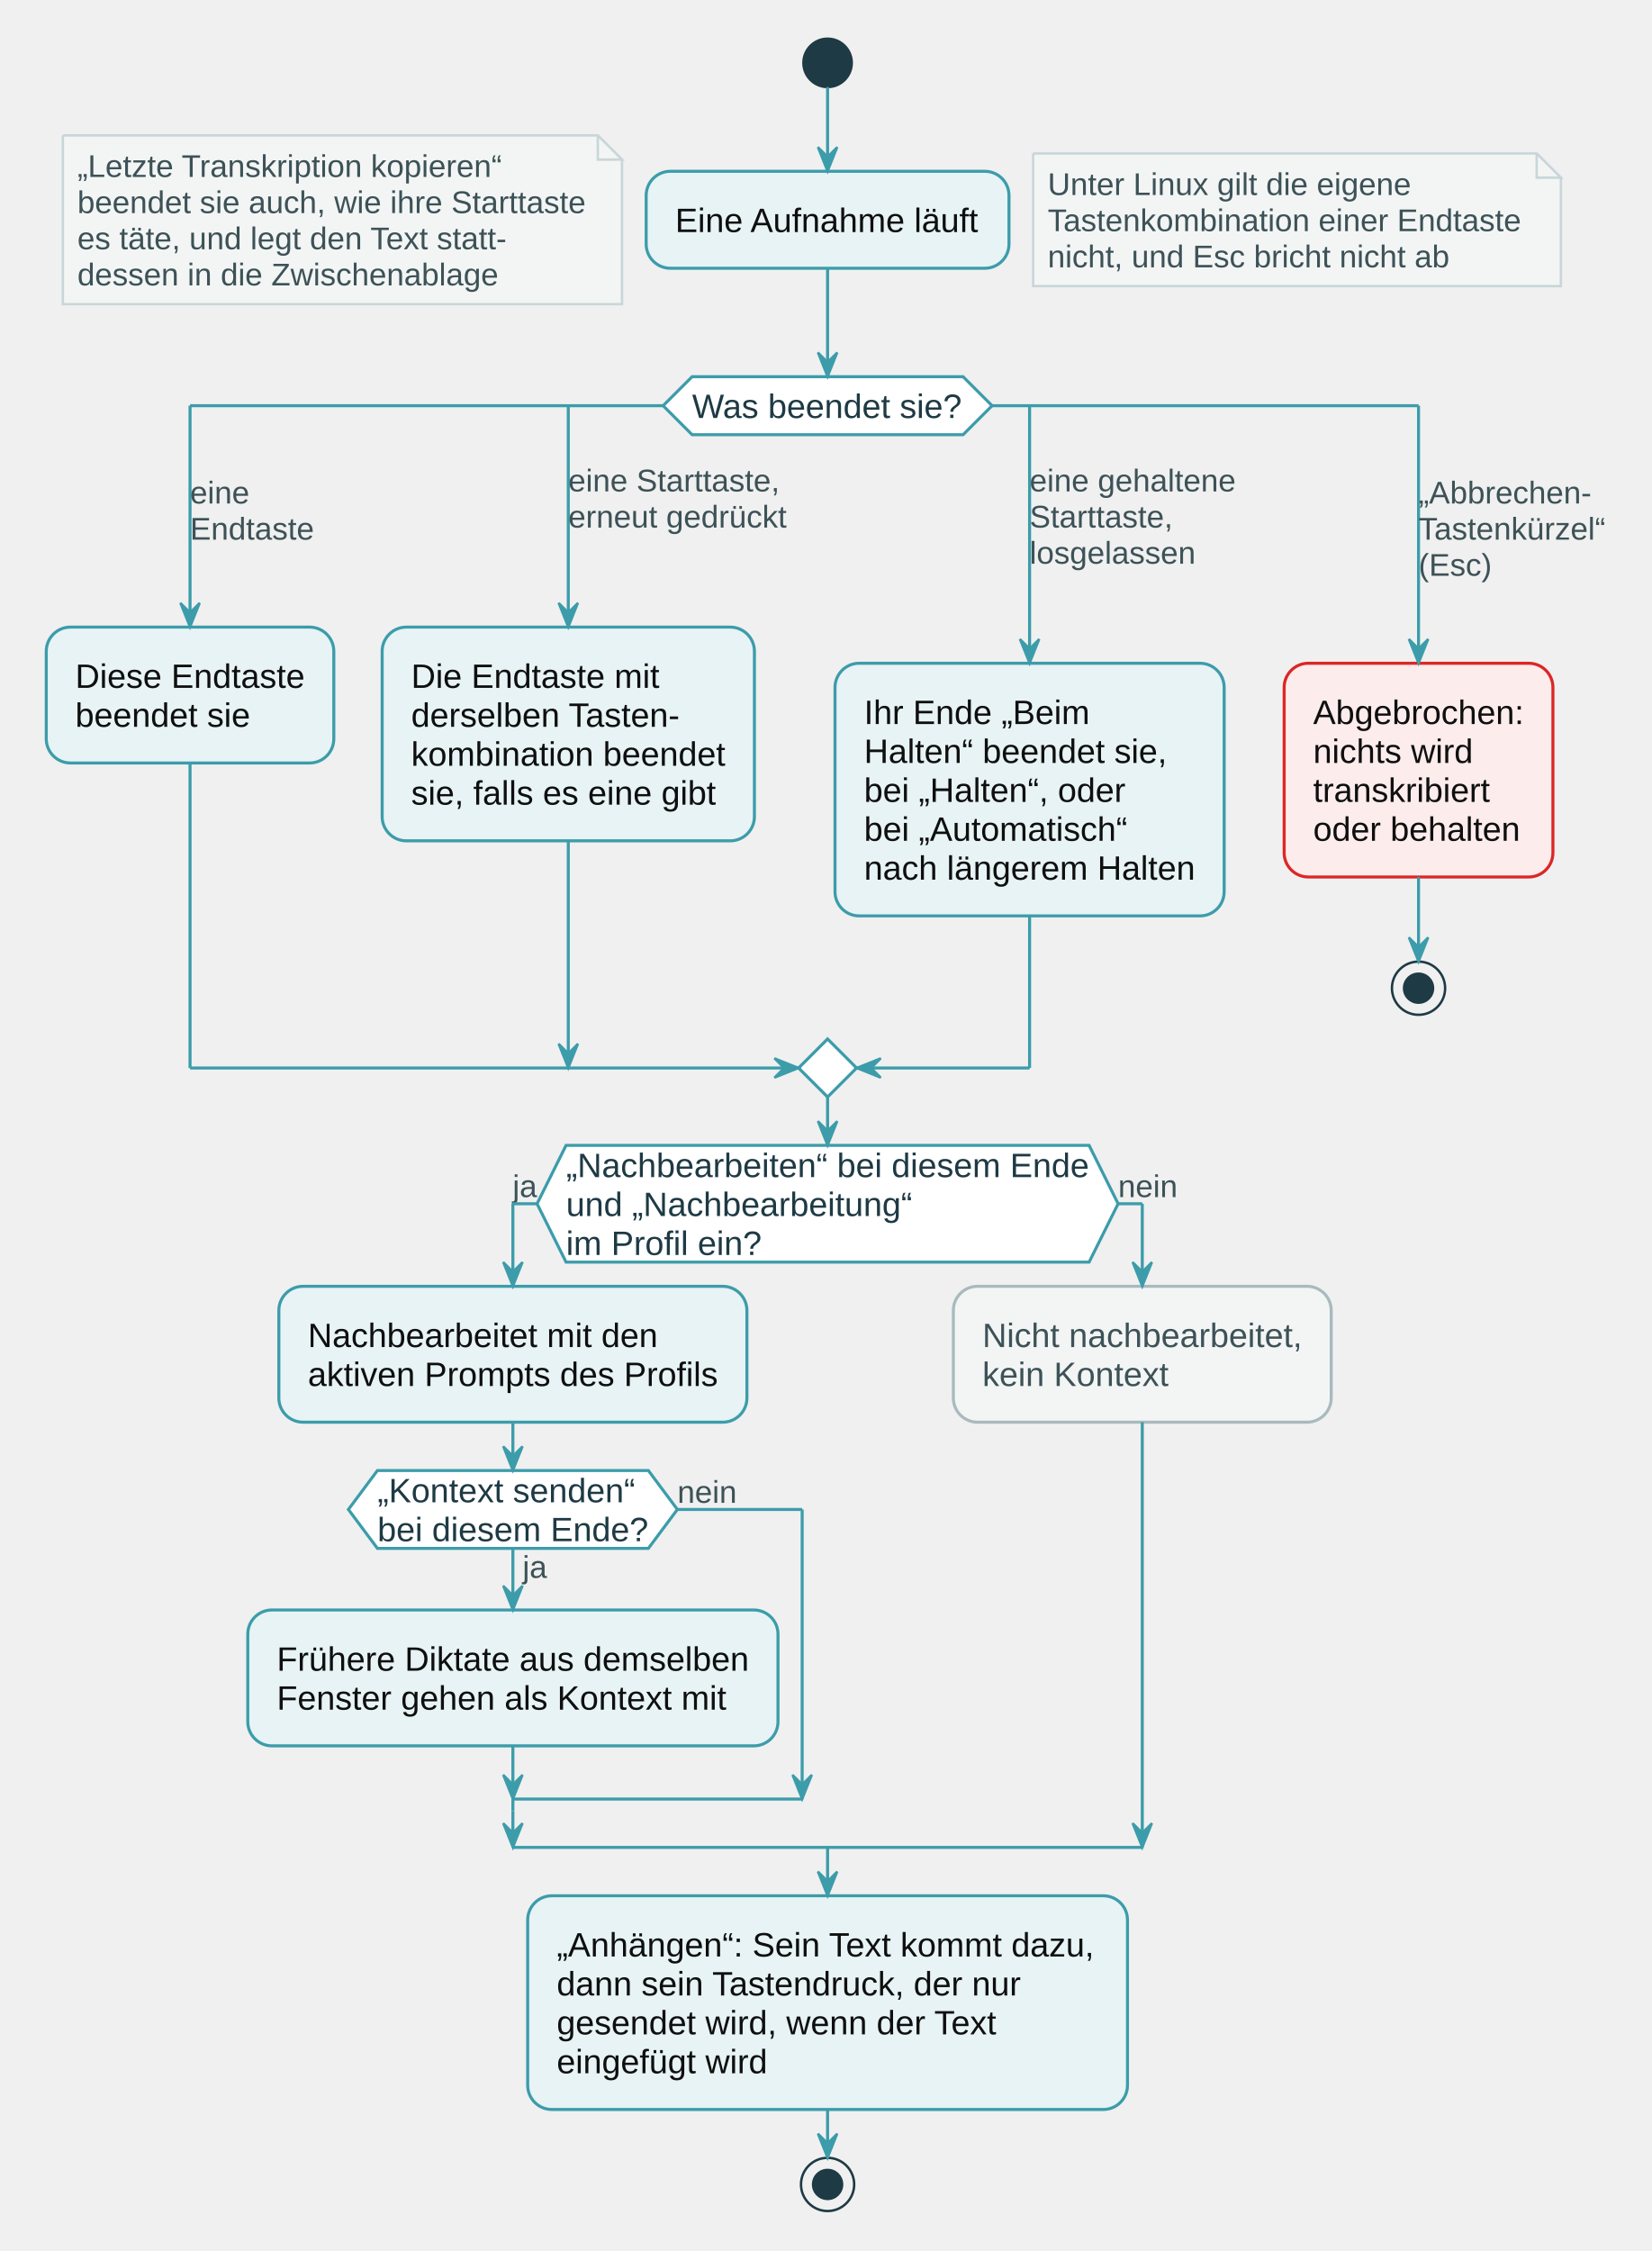
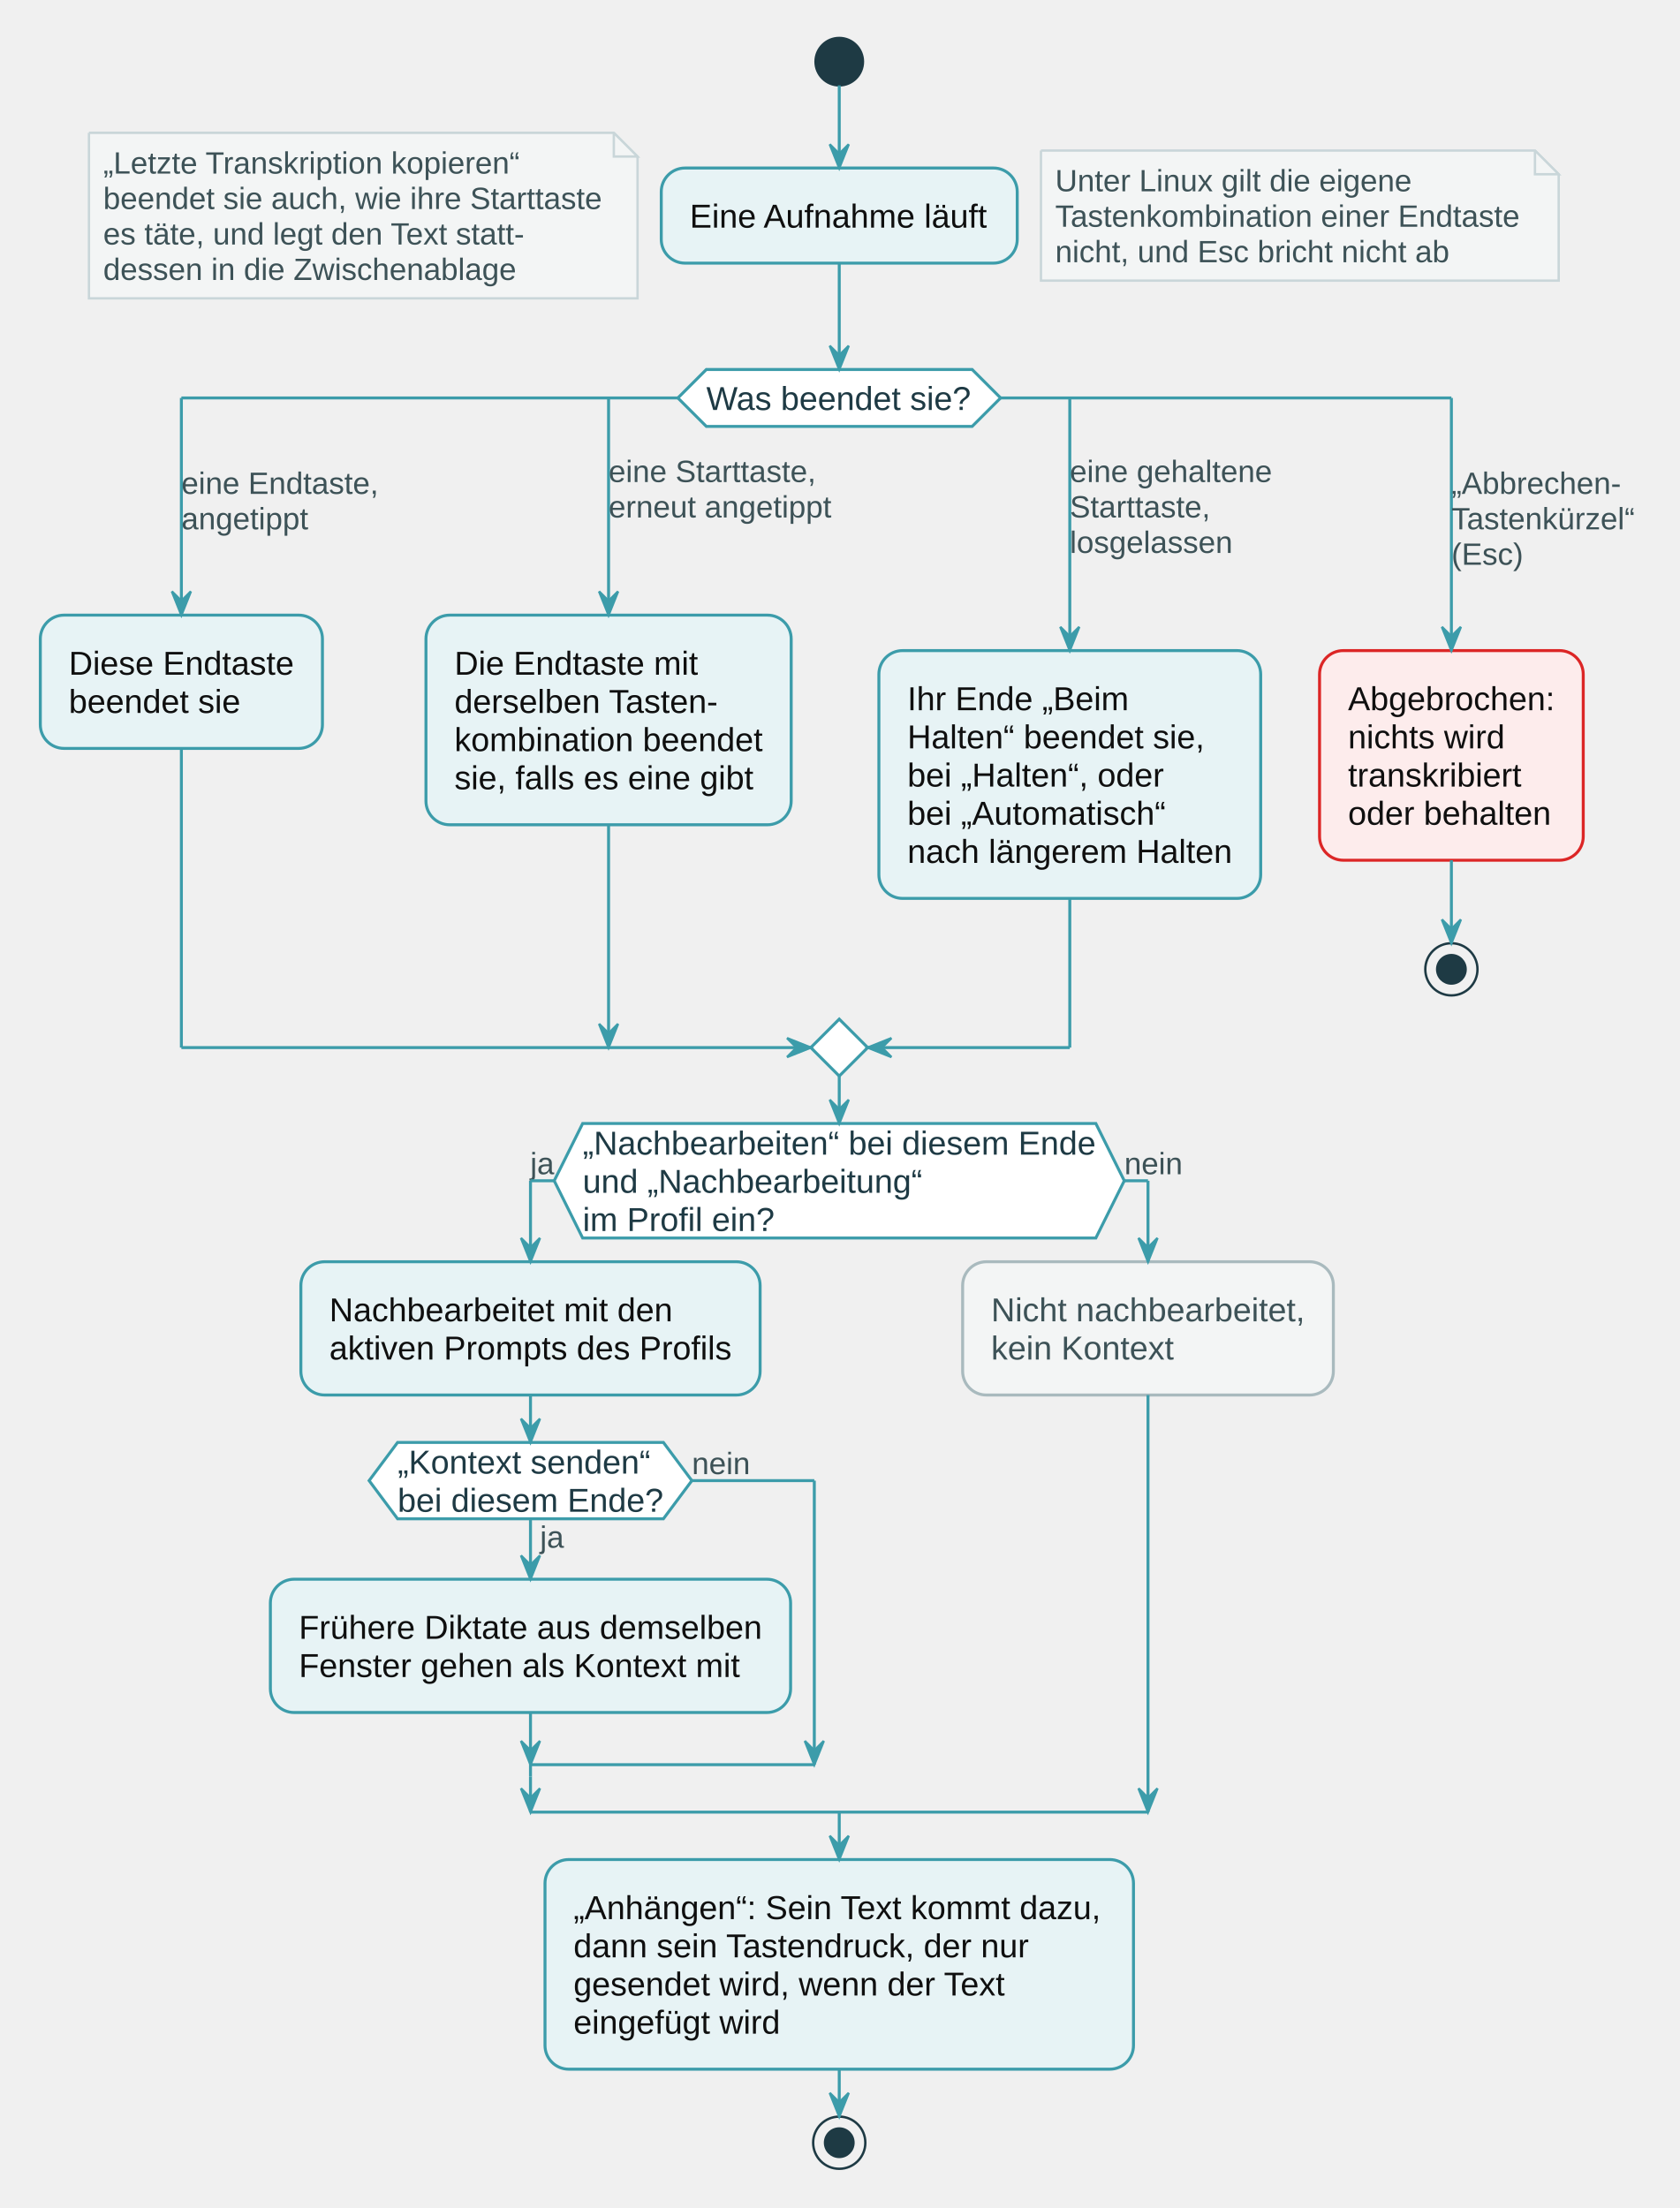
- <svg xmlns="http://www.w3.org/2000/svg" contentStyleType="text/css" data-diagram-type="ACTIVITY" height="931px" preserveAspectRatio="none" style="width:683px;height:931px;" version="1.1" viewBox="0 0 683 931" width="683px" zoomAndPan="magnify">
+ <svg xmlns="http://www.w3.org/2000/svg" contentStyleType="text/css" data-diagram-type="ACTIVITY" height="931px" preserveAspectRatio="none" style="width:708px;height:931px;" version="1.1" viewBox="0 0 708 931" width="708px" zoomAndPan="magnify">
  <defs />
  <g>
-     <ellipse cx="342.332" cy="26" fill="#1E3A44" rx="10" ry="10" style="stroke:#1E3A44;stroke-width:1;" />
-     <path d="M26,56 L26,125.795 L257.291,125.795 L257.291,66 L247.292,56 L26,56" fill="#F3F5F5" style="stroke:#C9D6D9;stroke-width:1;" />
-     <path d="M247.292,56 L247.292,66 L257.291,66 L247.292,56" fill="#F3F5F5" style="stroke:#C9D6D9;stroke-width:1;" />
-     <text fill="#3D5257" font-family="Arial, Helvetica, 'Liberation Sans', 'Arimo', sans-serif" font-size="13" lengthAdjust="spacing" textLength="176.3" x="32" y="73.194">„Letzte Transkription kopieren“</text>
-     <text fill="#3D5257" font-family="Arial, Helvetica, 'Liberation Sans', 'Arimo', sans-serif" font-size="13" lengthAdjust="spacing" textLength="210.292" x="32" y="88.143">beendet sie auch, wie ihre Starttaste</text>
-     <text fill="#3D5257" font-family="Arial, Helvetica, 'Liberation Sans', 'Arimo', sans-serif" font-size="13" lengthAdjust="spacing" textLength="179.213" x="32" y="103.091">es täte, und legt den Text statt-</text>
-     <text fill="#3D5257" font-family="Arial, Helvetica, 'Liberation Sans', 'Arimo', sans-serif" font-size="13" lengthAdjust="spacing" textLength="174.167" x="32" y="118.04">dessen in die Zwischenablage</text>
-     <path d="M427.373,63.474 L427.373,118.321 L645.659,118.321 L645.659,73.474 L635.659,63.474 L427.373,63.474" fill="#F3F5F5" style="stroke:#C9D6D9;stroke-width:1;" />
-     <path d="M635.659,63.474 L635.659,73.474 L645.659,73.474 L635.659,63.474" fill="#F3F5F5" style="stroke:#C9D6D9;stroke-width:1;" />
-     <text fill="#3D5257" font-family="Arial, Helvetica, 'Liberation Sans', 'Arimo', sans-serif" font-size="13" lengthAdjust="spacing" textLength="150.319" x="433.373" y="80.668">Unter Linux gilt die eigene</text>
-     <text fill="#3D5257" font-family="Arial, Helvetica, 'Liberation Sans', 'Arimo', sans-serif" font-size="13" lengthAdjust="spacing" textLength="197.285" x="433.373" y="95.617">Tastenkombination einer Endtaste</text>
-     <text fill="#3D5257" font-family="Arial, Helvetica, 'Liberation Sans', 'Arimo', sans-serif" font-size="13" lengthAdjust="spacing" textLength="166.201" x="433.373" y="110.566">nicht, und Esc bricht nicht ab</text>
-     <rect fill="#E7F3F5" height="40.099" rx="10" ry="10" style="stroke:#3C9CAA;stroke-width:1.25;" width="150.082" x="267.291" y="70.848" />
-     <text fill="#0F0F0F" font-family="Arial, Helvetica, 'Liberation Sans', 'Arimo', sans-serif" font-size="14" lengthAdjust="spacing" textLength="126.082" x="279.291" y="95.98">Eine Aufnahme läuft</text>
-     <polygon fill="#FFFFFF" points="286.298,155.795,398.367,155.795,410.367,167.795,398.367,179.795,286.298,179.795,274.298,167.795,286.298,155.795" style="stroke:#3C9CAA;stroke-width:1.25;" />
-     <text fill="#1E3A44" font-family="Arial, Helvetica, 'Liberation Sans', 'Arimo', sans-serif" font-size="14" lengthAdjust="spacing" textLength="112.068" x="286.298" y="172.877">Was beendet sie?</text>
-     <rect fill="#E7F3F5" height="56.197" rx="10" ry="10" style="stroke:#3C9CAA;stroke-width:1.25;" width="118.944" x="19.135" y="259.37" />
-     <text fill="#0F0F0F" font-family="Arial, Helvetica, 'Liberation Sans', 'Arimo', sans-serif" font-size="14" lengthAdjust="spacing" textLength="94.944" x="31.135" y="284.502">Diese Endtaste</text>
-     <text fill="#0F0F0F" font-family="Arial, Helvetica, 'Liberation Sans', 'Arimo', sans-serif" font-size="14" lengthAdjust="spacing" textLength="72.393" x="31.135" y="300.601">beendet sie</text>
-     <rect fill="#E7F3F5" height="88.394" rx="10" ry="10" style="stroke:#3C9CAA;stroke-width:1.25;" width="153.985" x="158.08" y="259.37" />
-     <text fill="#0F0F0F" font-family="Arial, Helvetica, 'Liberation Sans', 'Arimo', sans-serif" font-size="14" lengthAdjust="spacing" textLength="102.71" x="170.08" y="284.502">Die Endtaste mit</text>
-     <text fill="#0F0F0F" font-family="Arial, Helvetica, 'Liberation Sans', 'Arimo', sans-serif" font-size="14" lengthAdjust="spacing" textLength="112.841" x="170.08" y="300.601">derselben Tasten-</text>
-     <text fill="#0F0F0F" font-family="Arial, Helvetica, 'Liberation Sans', 'Arimo', sans-serif" font-size="14" lengthAdjust="spacing" textLength="129.985" x="170.08" y="316.7">kombination beendet</text>
-     <text fill="#0F0F0F" font-family="Arial, Helvetica, 'Liberation Sans', 'Arimo', sans-serif" font-size="14" lengthAdjust="spacing" textLength="126.068" x="170.08" y="332.798">sie, falls es eine gibt</text>
-     <rect fill="#E7F3F5" height="104.493" rx="10" ry="10" style="stroke:#3C9CAA;stroke-width:1.25;" width="160.972" x="345.406" y="274.319" />
-     <text fill="#0F0F0F" font-family="Arial, Helvetica, 'Liberation Sans', 'Arimo', sans-serif" font-size="14" lengthAdjust="spacing" textLength="93.372" x="357.406" y="299.451">Ihr Ende „Beim</text>
-     <text fill="#0F0F0F" font-family="Arial, Helvetica, 'Liberation Sans', 'Arimo', sans-serif" font-size="14" lengthAdjust="spacing" textLength="125.303" x="357.406" y="315.55">Halten“ beendet sie,</text>
-     <text fill="#0F0F0F" font-family="Arial, Helvetica, 'Liberation Sans', 'Arimo', sans-serif" font-size="14" lengthAdjust="spacing" textLength="108.165" x="357.406" y="331.648">bei „Halten“, oder</text>
-     <text fill="#0F0F0F" font-family="Arial, Helvetica, 'Liberation Sans', 'Arimo', sans-serif" font-size="14" lengthAdjust="spacing" textLength="108.931" x="357.406" y="347.747">bei „Automatisch“</text>
-     <text fill="#0F0F0F" font-family="Arial, Helvetica, 'Liberation Sans', 'Arimo', sans-serif" font-size="14" lengthAdjust="spacing" textLength="136.972" x="357.406" y="363.846">nach längerem Halten</text>
-     <rect fill="#FDECEC" height="88.394" rx="10" ry="10" style="stroke:#DC2626;stroke-width:1.25;" width="111.179" x="531.191" y="274.319" />
-     <text fill="#0F0F0F" font-family="Arial, Helvetica, 'Liberation Sans', 'Arimo', sans-serif" font-size="14" lengthAdjust="spacing" textLength="87.179" x="543.191" y="299.451">Abgebrochen:</text>
-     <text fill="#0F0F0F" font-family="Arial, Helvetica, 'Liberation Sans', 'Arimo', sans-serif" font-size="14" lengthAdjust="spacing" textLength="66.131" x="543.191" y="315.55">nichts wird</text>
-     <text fill="#0F0F0F" font-family="Arial, Helvetica, 'Liberation Sans', 'Arimo', sans-serif" font-size="14" lengthAdjust="spacing" textLength="73.131" x="543.191" y="331.648">transkribiert</text>
-     <text fill="#0F0F0F" font-family="Arial, Helvetica, 'Liberation Sans', 'Arimo', sans-serif" font-size="14" lengthAdjust="spacing" textLength="85.627" x="543.191" y="347.747">oder behalten</text>
-     <ellipse cx="586.781" cy="408.714" fill="none" rx="11" ry="11" style="stroke:#1E3A44;stroke-width:1;" />
-     <ellipse cx="586.781" cy="408.714" fill="#1E3A44" rx="6" ry="6" style="stroke:#1E3A44;stroke-width:1;" />
-     <polygon fill="#FFFFFF" points="342.332,429.714,342.332,429.714,354.332,441.714,342.332,453.714,342.332,453.714,330.332,441.714,342.332,429.714" style="stroke:#3C9CAA;stroke-width:1.25;" />
-     <polygon fill="#FFFFFF" points="234.157,473.714,450.508,473.714,462.508,497.862,450.508,522.01,234.157,522.01,222.157,497.862,234.157,473.714" style="stroke:#3C9CAA;stroke-width:1.25;" />
-     <text fill="#1E3A44" font-family="Arial, Helvetica, 'Liberation Sans', 'Arimo', sans-serif" font-size="14" lengthAdjust="spacing" textLength="216.351" x="234.157" y="486.846">„Nachbearbeiten“ bei diesem Ende</text>
-     <text fill="#1E3A44" font-family="Arial, Helvetica, 'Liberation Sans', 'Arimo', sans-serif" font-size="14" lengthAdjust="spacing" textLength="143.206" x="234.157" y="502.944">und „Nachbearbeitung“</text>
-     <text fill="#1E3A44" font-family="Arial, Helvetica, 'Liberation Sans', 'Arimo', sans-serif" font-size="14" lengthAdjust="spacing" textLength="80.917" x="234.157" y="519.043">im Profil ein?</text>
-     <text fill="#3D5257" font-family="Arial, Helvetica, 'Liberation Sans', 'Arimo', sans-serif" font-size="13" lengthAdjust="spacing" textLength="10.118" x="212.039" y="495.107">ja</text>
-     <text fill="#3D5257" font-family="Arial, Helvetica, 'Liberation Sans', 'Arimo', sans-serif" font-size="13" lengthAdjust="spacing" textLength="24.578" x="462.508" y="495.107">nein</text>
-     <rect fill="#E7F3F5" height="56.197" rx="10" ry="10" style="stroke:#3C9CAA;stroke-width:1.25;" width="193.62" x="115.347" y="532.01" />
-     <text fill="#0F0F0F" font-family="Arial, Helvetica, 'Liberation Sans', 'Arimo', sans-serif" font-size="14" lengthAdjust="spacing" textLength="144.751" x="127.347" y="557.141">Nachbearbeitet mit den</text>
-     <text fill="#0F0F0F" font-family="Arial, Helvetica, 'Liberation Sans', 'Arimo', sans-serif" font-size="14" lengthAdjust="spacing" textLength="169.62" x="127.347" y="573.24">aktiven Prompts des Profils</text>
-     <rect fill="#E7F3F5" height="56.197" rx="10" ry="10" style="stroke:#3C9CAA;stroke-width:1.25;" width="219.323" x="102.496" y="665.878" />
-     <text fill="#0F0F0F" font-family="Arial, Helvetica, 'Liberation Sans', 'Arimo', sans-serif" font-size="14" lengthAdjust="spacing" textLength="195.323" x="114.496" y="691.01">Frühere Diktate aus demselben</text>
-     <text fill="#0F0F0F" font-family="Arial, Helvetica, 'Liberation Sans', 'Arimo', sans-serif" font-size="14" lengthAdjust="spacing" textLength="185.985" x="114.496" y="707.109">Fenster gehen als Kontext mit</text>
-     <polygon fill="#FFFFFF" points="156.12,608.207,268.195,608.207,280.195,624.305,268.195,640.404,156.12,640.404,144.12,624.305,156.12,608.207" style="stroke:#3C9CAA;stroke-width:1.25;" />
-     <text fill="#3D5257" font-family="Arial, Helvetica, 'Liberation Sans', 'Arimo', sans-serif" font-size="13" lengthAdjust="spacing" textLength="10.118" x="216.157" y="652.598">ja</text>
-     <text fill="#1E3A44" font-family="Arial, Helvetica, 'Liberation Sans', 'Arimo', sans-serif" font-size="14" lengthAdjust="spacing" textLength="106.62" x="156.12" y="621.339">„Kontext senden“</text>
-     <text fill="#1E3A44" font-family="Arial, Helvetica, 'Liberation Sans', 'Arimo', sans-serif" font-size="14" lengthAdjust="spacing" textLength="112.075" x="156.12" y="637.437">bei diesem Ende?</text>
-     <text fill="#3D5257" font-family="Arial, Helvetica, 'Liberation Sans', 'Arimo', sans-serif" font-size="13" lengthAdjust="spacing" textLength="24.578" x="280.195" y="621.551">nein</text>
-     <rect fill="#F3F5F5" height="56.197" rx="10" ry="10" style="stroke:#A9BABE;stroke-width:1.25;" width="156.303" x="394.356" y="532.01" />
-     <text fill="#3D5257" font-family="Arial, Helvetica, 'Liberation Sans', 'Arimo', sans-serif" font-size="14" lengthAdjust="spacing" textLength="132.303" x="406.356" y="557.141">Nicht nachbearbeitet,</text>
-     <text fill="#3D5257" font-family="Arial, Helvetica, 'Liberation Sans', 'Arimo', sans-serif" font-size="14" lengthAdjust="spacing" textLength="77.048" x="406.356" y="573.24">kein Kontext</text>
-     <rect fill="#E7F3F5" height="88.394" rx="10" ry="10" style="stroke:#3C9CAA;stroke-width:1.25;" width="248.109" x="218.278" y="784.076" />
-     <text fill="#0F0F0F" font-family="Arial, Helvetica, 'Liberation Sans', 'Arimo', sans-serif" font-size="14" lengthAdjust="spacing" textLength="224.109" x="230.278" y="809.207">„Anhängen“: Sein Text kommt dazu,</text>
-     <text fill="#0F0F0F" font-family="Arial, Helvetica, 'Liberation Sans', 'Arimo', sans-serif" font-size="14" lengthAdjust="spacing" textLength="193.778" x="230.278" y="825.306">dann sein Tastendruck, der nur</text>
-     <text fill="#0F0F0F" font-family="Arial, Helvetica, 'Liberation Sans', 'Arimo', sans-serif" font-size="14" lengthAdjust="spacing" textLength="183.654" x="230.278" y="841.405">gesendet wird, wenn der Text</text>
-     <text fill="#0F0F0F" font-family="Arial, Helvetica, 'Liberation Sans', 'Arimo', sans-serif" font-size="14" lengthAdjust="spacing" textLength="87.165" x="230.278" y="857.503">eingefügt wird</text>
-     <ellipse cx="342.332" cy="903.47" fill="none" rx="11" ry="11" style="stroke:#1E3A44;stroke-width:1;" />
-     <ellipse cx="342.332" cy="903.47" fill="#1E3A44" rx="6" ry="6" style="stroke:#1E3A44;stroke-width:1;" />
-     <line style="stroke:#3C9CAA;stroke-width:1.25;" x1="342.332" x2="342.332" y1="36" y2="70.848" />
-     <polygon fill="#3C9CAA" points="338.332,60.848,342.332,70.848,346.332,60.848,342.332,64.848" style="stroke:#3C9CAA;stroke-width:1;" />
-     <line style="stroke:#3C9CAA;stroke-width:1.25;" x1="586.781" x2="586.781" y1="362.714" y2="397.714" />
-     <polygon fill="#3C9CAA" points="582.781,387.714,586.781,397.714,590.781,387.714,586.781,391.714" style="stroke:#3C9CAA;stroke-width:1;" />
-     <line style="stroke:#3C9CAA;stroke-width:1.25;" x1="274.298" x2="78.607" y1="167.795" y2="167.795" />
-     <line style="stroke:#3C9CAA;stroke-width:1.25;" x1="78.607" x2="78.607" y1="167.795" y2="259.37" />
-     <polygon fill="#3C9CAA" points="74.607,249.37,78.607,259.37,82.607,249.37,78.607,253.37" style="stroke:#3C9CAA;stroke-width:1;" />
-     <text fill="#3D5257" font-family="Arial, Helvetica, 'Liberation Sans', 'Arimo', sans-serif" font-size="13" lengthAdjust="spacing" textLength="24.578" x="78.607" y="208.244">eine</text>
-     <text fill="#3D5257" font-family="Arial, Helvetica, 'Liberation Sans', 'Arimo', sans-serif" font-size="13" lengthAdjust="spacing" textLength="51.315" x="78.607" y="223.192">Endtaste</text>
-     <line style="stroke:#3C9CAA;stroke-width:1.25;" x1="410.367" x2="586.781" y1="167.795" y2="167.795" />
-     <line style="stroke:#3C9CAA;stroke-width:1.25;" x1="586.781" x2="586.781" y1="167.795" y2="274.319" />
-     <polygon fill="#3C9CAA" points="582.781,264.319,586.781,274.319,590.781,264.319,586.781,268.319" style="stroke:#3C9CAA;stroke-width:1;" />
-     <text fill="#3D5257" font-family="Arial, Helvetica, 'Liberation Sans', 'Arimo', sans-serif" font-size="13" lengthAdjust="spacing" textLength="71.538" x="586.781" y="208.244">„Abbrechen-</text>
-     <text fill="#3D5257" font-family="Arial, Helvetica, 'Liberation Sans', 'Arimo', sans-serif" font-size="13" lengthAdjust="spacing" textLength="78.749" x="586.781" y="223.192">Tastenkürzel“</text>
-     <text fill="#3D5257" font-family="Arial, Helvetica, 'Liberation Sans', 'Arimo', sans-serif" font-size="13" lengthAdjust="spacing" textLength="30.329" x="586.781" y="238.141">(Esc)</text>
-     <line style="stroke:#3C9CAA;stroke-width:1.25;" x1="235.072" x2="235.072" y1="167.795" y2="259.37" />
-     <polygon fill="#3C9CAA" points="231.072,249.37,235.072,259.37,239.072,249.37,235.072,253.37" style="stroke:#3C9CAA;stroke-width:1;" />
-     <text fill="#3D5257" font-family="Arial, Helvetica, 'Liberation Sans', 'Arimo', sans-serif" font-size="13" lengthAdjust="spacing" textLength="87.439" x="235.072" y="203.244">eine Starttaste,</text>
-     <text fill="#3D5257" font-family="Arial, Helvetica, 'Liberation Sans', 'Arimo', sans-serif" font-size="13" lengthAdjust="spacing" textLength="90.334" x="235.072" y="218.192">erneut gedrückt</text>
-     <line style="stroke:#3C9CAA;stroke-width:1.25;" x1="425.892" x2="425.892" y1="167.795" y2="274.319" />
-     <polygon fill="#3C9CAA" points="421.892,264.319,425.892,274.319,429.892,264.319,425.892,268.319" style="stroke:#3C9CAA;stroke-width:1;" />
-     <text fill="#3D5257" font-family="Arial, Helvetica, 'Liberation Sans', 'Arimo', sans-serif" font-size="13" lengthAdjust="spacing" textLength="85.3" x="425.892" y="203.244">eine gehaltene</text>
-     <text fill="#3D5257" font-family="Arial, Helvetica, 'Liberation Sans', 'Arimo', sans-serif" font-size="13" lengthAdjust="spacing" textLength="59.249" x="425.892" y="218.192">Starttaste,</text>
-     <text fill="#3D5257" font-family="Arial, Helvetica, 'Liberation Sans', 'Arimo', sans-serif" font-size="13" lengthAdjust="spacing" textLength="68.656" x="425.892" y="233.141">losgelassen</text>
-     <line style="stroke:#3C9CAA;stroke-width:1.25;" x1="78.607" x2="78.607" y1="315.568" y2="441.714" />
-     <line style="stroke:#3C9CAA;stroke-width:1.25;" x1="78.607" x2="330.332" y1="441.714" y2="441.714" />
-     <polygon fill="#3C9CAA" points="320.332,437.714,330.332,441.714,320.332,445.714,324.332,441.714" style="stroke:#3C9CAA;stroke-width:1;" />
-     <line style="stroke:#3C9CAA;stroke-width:1.25;" x1="425.892" x2="425.892" y1="378.812" y2="441.714" />
-     <line style="stroke:#3C9CAA;stroke-width:1.25;" x1="425.892" x2="354.332" y1="441.714" y2="441.714" />
-     <polygon fill="#3C9CAA" points="364.332,437.714,354.332,441.714,364.332,445.714,360.332,441.714" style="stroke:#3C9CAA;stroke-width:1;" />
-     <line style="stroke:#3C9CAA;stroke-width:1.25;" x1="235.072" x2="235.072" y1="347.765" y2="441.714" />
-     <polygon fill="#3C9CAA" points="231.072,431.714,235.072,441.714,239.072,431.714,235.072,435.714" style="stroke:#3C9CAA;stroke-width:1;" />
-     <line style="stroke:#3C9CAA;stroke-width:1.25;" x1="342.332" x2="342.332" y1="110.947" y2="155.795" />
-     <polygon fill="#3C9CAA" points="338.332,145.795,342.332,155.795,346.332,145.795,342.332,149.795" style="stroke:#3C9CAA;stroke-width:1;" />
-     <line style="stroke:#3C9CAA;stroke-width:1.25;" x1="212.157" x2="212.157" y1="640.404" y2="665.878" />
-     <polygon fill="#3C9CAA" points="208.157,655.878,212.157,665.878,216.157,655.878,212.157,659.878" style="stroke:#3C9CAA;stroke-width:1;" />
-     <line style="stroke:#3C9CAA;stroke-width:1.25;" x1="280.195" x2="331.819" y1="624.305" y2="624.305" />
-     <line style="stroke:#3C9CAA;stroke-width:1.25;" x1="331.819" x2="331.819" y1="624.305" y2="744.076" />
-     <polygon fill="#3C9CAA" points="327.819,734.076,331.819,744.076,335.819,734.076,331.819,738.076" style="stroke:#3C9CAA;stroke-width:1;" />
-     <line style="stroke:#3C9CAA;stroke-width:1.25;" x1="331.819" x2="212.157" y1="744.076" y2="744.076" />
-     <line style="stroke:#3C9CAA;stroke-width:1.25;" x1="212.157" x2="212.157" y1="744.076" y2="749.076" />
-     <line style="stroke:#3C9CAA;stroke-width:1.25;" x1="212.157" x2="212.157" y1="722.076" y2="744.076" />
-     <polygon fill="#3C9CAA" points="208.157,734.076,212.157,744.076,216.157,734.076,212.157,738.076" style="stroke:#3C9CAA;stroke-width:1;" />
-     <line style="stroke:#3C9CAA;stroke-width:1.25;" x1="212.157" x2="212.157" y1="588.207" y2="608.207" />
-     <polygon fill="#3C9CAA" points="208.157,598.207,212.157,608.207,216.157,598.207,212.157,602.207" style="stroke:#3C9CAA;stroke-width:1;" />
-     <line style="stroke:#3C9CAA;stroke-width:1.25;" x1="222.157" x2="212.157" y1="497.862" y2="497.862" />
-     <line style="stroke:#3C9CAA;stroke-width:1.25;" x1="212.157" x2="212.157" y1="497.862" y2="532.01" />
-     <polygon fill="#3C9CAA" points="208.157,522.01,212.157,532.01,216.157,522.01,212.157,526.01" style="stroke:#3C9CAA;stroke-width:1;" />
-     <line style="stroke:#3C9CAA;stroke-width:1.25;" x1="462.508" x2="472.508" y1="497.862" y2="497.862" />
-     <line style="stroke:#3C9CAA;stroke-width:1.25;" x1="472.508" x2="472.508" y1="497.862" y2="532.01" />
-     <polygon fill="#3C9CAA" points="468.508,522.01,472.508,532.01,476.508,522.01,472.508,526.01" style="stroke:#3C9CAA;stroke-width:1;" />
-     <line style="stroke:#3C9CAA;stroke-width:1.25;" x1="212.157" x2="212.157" y1="749.076" y2="764.076" />
-     <polygon fill="#3C9CAA" points="208.157,754.076,212.157,764.076,216.157,754.076,212.157,758.076" style="stroke:#3C9CAA;stroke-width:1;" />
-     <line style="stroke:#3C9CAA;stroke-width:1.25;" x1="472.508" x2="472.508" y1="588.207" y2="764.076" />
-     <polygon fill="#3C9CAA" points="468.508,754.076,472.508,764.076,476.508,754.076,472.508,758.076" style="stroke:#3C9CAA;stroke-width:1;" />
-     <line style="stroke:#3C9CAA;stroke-width:1.25;" x1="212.157" x2="472.508" y1="764.076" y2="764.076" />
-     <line style="stroke:#3C9CAA;stroke-width:1.25;" x1="342.332" x2="342.332" y1="453.714" y2="473.714" />
-     <polygon fill="#3C9CAA" points="338.332,463.714,342.332,473.714,346.332,463.714,342.332,467.714" style="stroke:#3C9CAA;stroke-width:1;" />
-     <line style="stroke:#3C9CAA;stroke-width:1.25;" x1="342.332" x2="342.332" y1="764.076" y2="784.076" />
-     <polygon fill="#3C9CAA" points="338.332,774.076,342.332,784.076,346.332,774.076,342.332,778.076" style="stroke:#3C9CAA;stroke-width:1;" />
-     <line style="stroke:#3C9CAA;stroke-width:1.25;" x1="342.332" x2="342.332" y1="872.47" y2="892.47" />
-     <polygon fill="#3C9CAA" points="338.332,882.47,342.332,892.47,346.332,882.47,342.332,886.47" style="stroke:#3C9CAA;stroke-width:1;" />
+     <ellipse cx="353.835" cy="26" fill="#1E3A44" rx="10" ry="10" style="stroke:#1E3A44;stroke-width:1;" />
+     <path d="M37.502,56 L37.502,125.795 L268.794,125.795 L268.794,66 L258.794,56 L37.502,56" fill="#F3F5F5" style="stroke:#C9D6D9;stroke-width:1;" />
+     <path d="M258.794,56 L258.794,66 L268.794,66 L258.794,56" fill="#F3F5F5" style="stroke:#C9D6D9;stroke-width:1;" />
+     <text fill="#3D5257" font-family="Arial, Helvetica, 'Liberation Sans', 'Arimo', sans-serif" font-size="13" lengthAdjust="spacing" textLength="176.3" x="43.502" y="73.194">„Letzte Transkription kopieren“</text>
+     <text fill="#3D5257" font-family="Arial, Helvetica, 'Liberation Sans', 'Arimo', sans-serif" font-size="13" lengthAdjust="spacing" textLength="210.292" x="43.502" y="88.143">beendet sie auch, wie ihre Starttaste</text>
+     <text fill="#3D5257" font-family="Arial, Helvetica, 'Liberation Sans', 'Arimo', sans-serif" font-size="13" lengthAdjust="spacing" textLength="179.213" x="43.502" y="103.091">es täte, und legt den Text statt-</text>
+     <text fill="#3D5257" font-family="Arial, Helvetica, 'Liberation Sans', 'Arimo', sans-serif" font-size="13" lengthAdjust="spacing" textLength="174.167" x="43.502" y="118.04">dessen in die Zwischenablage</text>
+     <path d="M438.876,63.474 L438.876,118.321 L657.161,118.321 L657.161,73.474 L647.161,63.474 L438.876,63.474" fill="#F3F5F5" style="stroke:#C9D6D9;stroke-width:1;" />
+     <path d="M647.161,63.474 L647.161,73.474 L657.161,73.474 L647.161,63.474" fill="#F3F5F5" style="stroke:#C9D6D9;stroke-width:1;" />
+     <text fill="#3D5257" font-family="Arial, Helvetica, 'Liberation Sans', 'Arimo', sans-serif" font-size="13" lengthAdjust="spacing" textLength="150.319" x="444.876" y="80.668">Unter Linux gilt die eigene</text>
+     <text fill="#3D5257" font-family="Arial, Helvetica, 'Liberation Sans', 'Arimo', sans-serif" font-size="13" lengthAdjust="spacing" textLength="197.285" x="444.876" y="95.617">Tastenkombination einer Endtaste</text>
+     <text fill="#3D5257" font-family="Arial, Helvetica, 'Liberation Sans', 'Arimo', sans-serif" font-size="13" lengthAdjust="spacing" textLength="166.201" x="444.876" y="110.566">nicht, und Esc bricht nicht ab</text>
+     <rect fill="#E7F3F5" height="40.099" rx="10" ry="10" style="stroke:#3C9CAA;stroke-width:1.25;" width="150.082" x="278.794" y="70.848" />
+     <text fill="#0F0F0F" font-family="Arial, Helvetica, 'Liberation Sans', 'Arimo', sans-serif" font-size="14" lengthAdjust="spacing" textLength="126.082" x="290.794" y="95.98">Eine Aufnahme läuft</text>
+     <polygon fill="#FFFFFF" points="297.8,155.795,409.869,155.795,421.869,167.795,409.869,179.795,297.8,179.795,285.8,167.795,297.8,155.795" style="stroke:#3C9CAA;stroke-width:1.25;" />
+     <text fill="#1E3A44" font-family="Arial, Helvetica, 'Liberation Sans', 'Arimo', sans-serif" font-size="14" lengthAdjust="spacing" textLength="112.068" x="297.8" y="172.877">Was beendet sie?</text>
+     <rect fill="#E7F3F5" height="56.197" rx="10" ry="10" style="stroke:#3C9CAA;stroke-width:1.25;" width="118.944" x="17" y="259.37" />
+     <text fill="#0F0F0F" font-family="Arial, Helvetica, 'Liberation Sans', 'Arimo', sans-serif" font-size="14" lengthAdjust="spacing" textLength="94.944" x="29" y="284.502">Diese Endtaste</text>
+     <text fill="#0F0F0F" font-family="Arial, Helvetica, 'Liberation Sans', 'Arimo', sans-serif" font-size="14" lengthAdjust="spacing" textLength="72.393" x="29" y="300.601">beendet sie</text>
+     <rect fill="#E7F3F5" height="88.394" rx="10" ry="10" style="stroke:#3C9CAA;stroke-width:1.25;" width="153.985" x="179.588" y="259.37" />
+     <text fill="#0F0F0F" font-family="Arial, Helvetica, 'Liberation Sans', 'Arimo', sans-serif" font-size="14" lengthAdjust="spacing" textLength="102.71" x="191.588" y="284.502">Die Endtaste mit</text>
+     <text fill="#0F0F0F" font-family="Arial, Helvetica, 'Liberation Sans', 'Arimo', sans-serif" font-size="14" lengthAdjust="spacing" textLength="112.841" x="191.588" y="300.601">derselben Tasten-</text>
+     <text fill="#0F0F0F" font-family="Arial, Helvetica, 'Liberation Sans', 'Arimo', sans-serif" font-size="14" lengthAdjust="spacing" textLength="129.985" x="191.588" y="316.7">kombination beendet</text>
+     <text fill="#0F0F0F" font-family="Arial, Helvetica, 'Liberation Sans', 'Arimo', sans-serif" font-size="14" lengthAdjust="spacing" textLength="126.068" x="191.588" y="332.798">sie, falls es eine gibt</text>
+     <rect fill="#E7F3F5" height="104.493" rx="10" ry="10" style="stroke:#3C9CAA;stroke-width:1.25;" width="160.972" x="370.545" y="274.319" />
+     <text fill="#0F0F0F" font-family="Arial, Helvetica, 'Liberation Sans', 'Arimo', sans-serif" font-size="14" lengthAdjust="spacing" textLength="93.372" x="382.545" y="299.451">Ihr Ende „Beim</text>
+     <text fill="#0F0F0F" font-family="Arial, Helvetica, 'Liberation Sans', 'Arimo', sans-serif" font-size="14" lengthAdjust="spacing" textLength="125.303" x="382.545" y="315.55">Halten“ beendet sie,</text>
+     <text fill="#0F0F0F" font-family="Arial, Helvetica, 'Liberation Sans', 'Arimo', sans-serif" font-size="14" lengthAdjust="spacing" textLength="108.165" x="382.545" y="331.648">bei „Halten“, oder</text>
+     <text fill="#0F0F0F" font-family="Arial, Helvetica, 'Liberation Sans', 'Arimo', sans-serif" font-size="14" lengthAdjust="spacing" textLength="108.931" x="382.545" y="347.747">bei „Automatisch“</text>
+     <text fill="#0F0F0F" font-family="Arial, Helvetica, 'Liberation Sans', 'Arimo', sans-serif" font-size="14" lengthAdjust="spacing" textLength="136.972" x="382.545" y="363.846">nach längerem Halten</text>
+     <rect fill="#FDECEC" height="88.394" rx="10" ry="10" style="stroke:#DC2626;stroke-width:1.25;" width="111.179" x="556.331" y="274.319" />
+     <text fill="#0F0F0F" font-family="Arial, Helvetica, 'Liberation Sans', 'Arimo', sans-serif" font-size="14" lengthAdjust="spacing" textLength="87.179" x="568.331" y="299.451">Abgebrochen:</text>
+     <text fill="#0F0F0F" font-family="Arial, Helvetica, 'Liberation Sans', 'Arimo', sans-serif" font-size="14" lengthAdjust="spacing" textLength="66.131" x="568.331" y="315.55">nichts wird</text>
+     <text fill="#0F0F0F" font-family="Arial, Helvetica, 'Liberation Sans', 'Arimo', sans-serif" font-size="14" lengthAdjust="spacing" textLength="73.131" x="568.331" y="331.648">transkribiert</text>
+     <text fill="#0F0F0F" font-family="Arial, Helvetica, 'Liberation Sans', 'Arimo', sans-serif" font-size="14" lengthAdjust="spacing" textLength="85.627" x="568.331" y="347.747">oder behalten</text>
+     <ellipse cx="611.92" cy="408.714" fill="none" rx="11" ry="11" style="stroke:#1E3A44;stroke-width:1;" />
+     <ellipse cx="611.92" cy="408.714" fill="#1E3A44" rx="6" ry="6" style="stroke:#1E3A44;stroke-width:1;" />
+     <polygon fill="#FFFFFF" points="353.835,429.714,353.835,429.714,365.835,441.714,353.835,453.714,353.835,453.714,341.835,441.714,353.835,429.714" style="stroke:#3C9CAA;stroke-width:1.25;" />
+     <polygon fill="#FFFFFF" points="245.659,473.714,462.01,473.714,474.01,497.862,462.01,522.01,245.659,522.01,233.659,497.862,245.659,473.714" style="stroke:#3C9CAA;stroke-width:1.25;" />
+     <text fill="#1E3A44" font-family="Arial, Helvetica, 'Liberation Sans', 'Arimo', sans-serif" font-size="14" lengthAdjust="spacing" textLength="216.351" x="245.659" y="486.846">„Nachbearbeiten“ bei diesem Ende</text>
+     <text fill="#1E3A44" font-family="Arial, Helvetica, 'Liberation Sans', 'Arimo', sans-serif" font-size="14" lengthAdjust="spacing" textLength="143.206" x="245.659" y="502.944">und „Nachbearbeitung“</text>
+     <text fill="#1E3A44" font-family="Arial, Helvetica, 'Liberation Sans', 'Arimo', sans-serif" font-size="14" lengthAdjust="spacing" textLength="80.917" x="245.659" y="519.043">im Profil ein?</text>
+     <text fill="#3D5257" font-family="Arial, Helvetica, 'Liberation Sans', 'Arimo', sans-serif" font-size="13" lengthAdjust="spacing" textLength="10.118" x="223.541" y="495.107">ja</text>
+     <text fill="#3D5257" font-family="Arial, Helvetica, 'Liberation Sans', 'Arimo', sans-serif" font-size="13" lengthAdjust="spacing" textLength="24.578" x="474.01" y="495.107">nein</text>
+     <rect fill="#E7F3F5" height="56.197" rx="10" ry="10" style="stroke:#3C9CAA;stroke-width:1.25;" width="193.62" x="126.849" y="532.01" />
+     <text fill="#0F0F0F" font-family="Arial, Helvetica, 'Liberation Sans', 'Arimo', sans-serif" font-size="14" lengthAdjust="spacing" textLength="144.751" x="138.849" y="557.141">Nachbearbeitet mit den</text>
+     <text fill="#0F0F0F" font-family="Arial, Helvetica, 'Liberation Sans', 'Arimo', sans-serif" font-size="14" lengthAdjust="spacing" textLength="169.62" x="138.849" y="573.24">aktiven Prompts des Profils</text>
+     <rect fill="#E7F3F5" height="56.197" rx="10" ry="10" style="stroke:#3C9CAA;stroke-width:1.25;" width="219.323" x="113.998" y="665.878" />
+     <text fill="#0F0F0F" font-family="Arial, Helvetica, 'Liberation Sans', 'Arimo', sans-serif" font-size="14" lengthAdjust="spacing" textLength="195.323" x="125.998" y="691.01">Frühere Diktate aus demselben</text>
+     <text fill="#0F0F0F" font-family="Arial, Helvetica, 'Liberation Sans', 'Arimo', sans-serif" font-size="14" lengthAdjust="spacing" textLength="185.985" x="125.998" y="707.109">Fenster gehen als Kontext mit</text>
+     <polygon fill="#FFFFFF" points="167.622,608.207,279.697,608.207,291.697,624.305,279.697,640.404,167.622,640.404,155.622,624.305,167.622,608.207" style="stroke:#3C9CAA;stroke-width:1.25;" />
+     <text fill="#3D5257" font-family="Arial, Helvetica, 'Liberation Sans', 'Arimo', sans-serif" font-size="13" lengthAdjust="spacing" textLength="10.118" x="227.659" y="652.598">ja</text>
+     <text fill="#1E3A44" font-family="Arial, Helvetica, 'Liberation Sans', 'Arimo', sans-serif" font-size="14" lengthAdjust="spacing" textLength="106.62" x="167.622" y="621.339">„Kontext senden“</text>
+     <text fill="#1E3A44" font-family="Arial, Helvetica, 'Liberation Sans', 'Arimo', sans-serif" font-size="14" lengthAdjust="spacing" textLength="112.075" x="167.622" y="637.437">bei diesem Ende?</text>
+     <text fill="#3D5257" font-family="Arial, Helvetica, 'Liberation Sans', 'Arimo', sans-serif" font-size="13" lengthAdjust="spacing" textLength="24.578" x="291.697" y="621.551">nein</text>
+     <rect fill="#F3F5F5" height="56.197" rx="10" ry="10" style="stroke:#A9BABE;stroke-width:1.25;" width="156.303" x="405.859" y="532.01" />
+     <text fill="#3D5257" font-family="Arial, Helvetica, 'Liberation Sans', 'Arimo', sans-serif" font-size="14" lengthAdjust="spacing" textLength="132.303" x="417.859" y="557.141">Nicht nachbearbeitet,</text>
+     <text fill="#3D5257" font-family="Arial, Helvetica, 'Liberation Sans', 'Arimo', sans-serif" font-size="14" lengthAdjust="spacing" textLength="77.048" x="417.859" y="573.24">kein Kontext</text>
+     <rect fill="#E7F3F5" height="88.394" rx="10" ry="10" style="stroke:#3C9CAA;stroke-width:1.25;" width="248.109" x="229.78" y="784.076" />
+     <text fill="#0F0F0F" font-family="Arial, Helvetica, 'Liberation Sans', 'Arimo', sans-serif" font-size="14" lengthAdjust="spacing" textLength="224.109" x="241.78" y="809.207">„Anhängen“: Sein Text kommt dazu,</text>
+     <text fill="#0F0F0F" font-family="Arial, Helvetica, 'Liberation Sans', 'Arimo', sans-serif" font-size="14" lengthAdjust="spacing" textLength="193.778" x="241.78" y="825.306">dann sein Tastendruck, der nur</text>
+     <text fill="#0F0F0F" font-family="Arial, Helvetica, 'Liberation Sans', 'Arimo', sans-serif" font-size="14" lengthAdjust="spacing" textLength="183.654" x="241.78" y="841.405">gesendet wird, wenn der Text</text>
+     <text fill="#0F0F0F" font-family="Arial, Helvetica, 'Liberation Sans', 'Arimo', sans-serif" font-size="14" lengthAdjust="spacing" textLength="87.165" x="241.78" y="857.503">eingefügt wird</text>
+     <ellipse cx="353.835" cy="903.47" fill="none" rx="11" ry="11" style="stroke:#1E3A44;stroke-width:1;" />
+     <ellipse cx="353.835" cy="903.47" fill="#1E3A44" rx="6" ry="6" style="stroke:#1E3A44;stroke-width:1;" />
+     <line style="stroke:#3C9CAA;stroke-width:1.25;" x1="353.835" x2="353.835" y1="36" y2="70.848" />
+     <polygon fill="#3C9CAA" points="349.835,60.848,353.835,70.848,357.835,60.848,353.835,64.848" style="stroke:#3C9CAA;stroke-width:1;" />
+     <line style="stroke:#3C9CAA;stroke-width:1.25;" x1="611.92" x2="611.92" y1="362.714" y2="397.714" />
+     <polygon fill="#3C9CAA" points="607.92,387.714,611.92,397.714,615.92,387.714,611.92,391.714" style="stroke:#3C9CAA;stroke-width:1;" />
+     <line style="stroke:#3C9CAA;stroke-width:1.25;" x1="285.8" x2="76.472" y1="167.795" y2="167.795" />
+     <line style="stroke:#3C9CAA;stroke-width:1.25;" x1="76.472" x2="76.472" y1="167.795" y2="259.37" />
+     <polygon fill="#3C9CAA" points="72.472,249.37,76.472,259.37,80.472,249.37,76.472,253.37" style="stroke:#3C9CAA;stroke-width:1;" />
+     <text fill="#3D5257" font-family="Arial, Helvetica, 'Liberation Sans', 'Arimo', sans-serif" font-size="13" lengthAdjust="spacing" textLength="83.116" x="76.472" y="208.244">eine Endtaste,</text>
+     <text fill="#3D5257" font-family="Arial, Helvetica, 'Liberation Sans', 'Arimo', sans-serif" font-size="13" lengthAdjust="spacing" textLength="53.492" x="76.472" y="223.192">angetippt</text>
+     <line style="stroke:#3C9CAA;stroke-width:1.25;" x1="421.869" x2="611.92" y1="167.795" y2="167.795" />
+     <line style="stroke:#3C9CAA;stroke-width:1.25;" x1="611.92" x2="611.92" y1="167.795" y2="274.319" />
+     <polygon fill="#3C9CAA" points="607.92,264.319,611.92,274.319,615.92,264.319,611.92,268.319" style="stroke:#3C9CAA;stroke-width:1;" />
+     <text fill="#3D5257" font-family="Arial, Helvetica, 'Liberation Sans', 'Arimo', sans-serif" font-size="13" lengthAdjust="spacing" textLength="71.538" x="611.92" y="208.244">„Abbrechen-</text>
+     <text fill="#3D5257" font-family="Arial, Helvetica, 'Liberation Sans', 'Arimo', sans-serif" font-size="13" lengthAdjust="spacing" textLength="78.749" x="611.92" y="223.192">Tastenkürzel“</text>
+     <text fill="#3D5257" font-family="Arial, Helvetica, 'Liberation Sans', 'Arimo', sans-serif" font-size="13" lengthAdjust="spacing" textLength="30.329" x="611.92" y="238.141">(Esc)</text>
+     <line style="stroke:#3C9CAA;stroke-width:1.25;" x1="256.581" x2="256.581" y1="167.795" y2="259.37" />
+     <polygon fill="#3C9CAA" points="252.581,249.37,256.581,259.37,260.581,249.37,256.581,253.37" style="stroke:#3C9CAA;stroke-width:1;" />
+     <text fill="#3D5257" font-family="Arial, Helvetica, 'Liberation Sans', 'Arimo', sans-serif" font-size="13" lengthAdjust="spacing" textLength="87.439" x="256.581" y="203.244">eine Starttaste,</text>
+     <text fill="#3D5257" font-family="Arial, Helvetica, 'Liberation Sans', 'Arimo', sans-serif" font-size="13" lengthAdjust="spacing" textLength="93.964" x="256.581" y="218.192">erneut angetippt</text>
+     <line style="stroke:#3C9CAA;stroke-width:1.25;" x1="451.031" x2="451.031" y1="167.795" y2="274.319" />
+     <polygon fill="#3C9CAA" points="447.031,264.319,451.031,274.319,455.031,264.319,451.031,268.319" style="stroke:#3C9CAA;stroke-width:1;" />
+     <text fill="#3D5257" font-family="Arial, Helvetica, 'Liberation Sans', 'Arimo', sans-serif" font-size="13" lengthAdjust="spacing" textLength="85.3" x="451.031" y="203.244">eine gehaltene</text>
+     <text fill="#3D5257" font-family="Arial, Helvetica, 'Liberation Sans', 'Arimo', sans-serif" font-size="13" lengthAdjust="spacing" textLength="59.249" x="451.031" y="218.192">Starttaste,</text>
+     <text fill="#3D5257" font-family="Arial, Helvetica, 'Liberation Sans', 'Arimo', sans-serif" font-size="13" lengthAdjust="spacing" textLength="68.656" x="451.031" y="233.141">losgelassen</text>
+     <line style="stroke:#3C9CAA;stroke-width:1.25;" x1="76.472" x2="76.472" y1="315.568" y2="441.714" />
+     <line style="stroke:#3C9CAA;stroke-width:1.25;" x1="76.472" x2="341.835" y1="441.714" y2="441.714" />
+     <polygon fill="#3C9CAA" points="331.835,437.714,341.835,441.714,331.835,445.714,335.835,441.714" style="stroke:#3C9CAA;stroke-width:1;" />
+     <line style="stroke:#3C9CAA;stroke-width:1.25;" x1="451.031" x2="451.031" y1="378.812" y2="441.714" />
+     <line style="stroke:#3C9CAA;stroke-width:1.25;" x1="451.031" x2="365.835" y1="441.714" y2="441.714" />
+     <polygon fill="#3C9CAA" points="375.835,437.714,365.835,441.714,375.835,445.714,371.835,441.714" style="stroke:#3C9CAA;stroke-width:1;" />
+     <line style="stroke:#3C9CAA;stroke-width:1.25;" x1="256.581" x2="256.581" y1="347.765" y2="441.714" />
+     <polygon fill="#3C9CAA" points="252.581,431.714,256.581,441.714,260.581,431.714,256.581,435.714" style="stroke:#3C9CAA;stroke-width:1;" />
+     <line style="stroke:#3C9CAA;stroke-width:1.25;" x1="353.835" x2="353.835" y1="110.947" y2="155.795" />
+     <polygon fill="#3C9CAA" points="349.835,145.795,353.835,155.795,357.835,145.795,353.835,149.795" style="stroke:#3C9CAA;stroke-width:1;" />
+     <line style="stroke:#3C9CAA;stroke-width:1.25;" x1="223.659" x2="223.659" y1="640.404" y2="665.878" />
+     <polygon fill="#3C9CAA" points="219.659,655.878,223.659,665.878,227.659,655.878,223.659,659.878" style="stroke:#3C9CAA;stroke-width:1;" />
+     <line style="stroke:#3C9CAA;stroke-width:1.25;" x1="291.697" x2="343.321" y1="624.305" y2="624.305" />
+     <line style="stroke:#3C9CAA;stroke-width:1.25;" x1="343.321" x2="343.321" y1="624.305" y2="744.076" />
+     <polygon fill="#3C9CAA" points="339.321,734.076,343.321,744.076,347.321,734.076,343.321,738.076" style="stroke:#3C9CAA;stroke-width:1;" />
+     <line style="stroke:#3C9CAA;stroke-width:1.25;" x1="343.321" x2="223.659" y1="744.076" y2="744.076" />
+     <line style="stroke:#3C9CAA;stroke-width:1.25;" x1="223.659" x2="223.659" y1="744.076" y2="749.076" />
+     <line style="stroke:#3C9CAA;stroke-width:1.25;" x1="223.659" x2="223.659" y1="722.076" y2="744.076" />
+     <polygon fill="#3C9CAA" points="219.659,734.076,223.659,744.076,227.659,734.076,223.659,738.076" style="stroke:#3C9CAA;stroke-width:1;" />
+     <line style="stroke:#3C9CAA;stroke-width:1.25;" x1="223.659" x2="223.659" y1="588.207" y2="608.207" />
+     <polygon fill="#3C9CAA" points="219.659,598.207,223.659,608.207,227.659,598.207,223.659,602.207" style="stroke:#3C9CAA;stroke-width:1;" />
+     <line style="stroke:#3C9CAA;stroke-width:1.25;" x1="233.659" x2="223.659" y1="497.862" y2="497.862" />
+     <line style="stroke:#3C9CAA;stroke-width:1.25;" x1="223.659" x2="223.659" y1="497.862" y2="532.01" />
+     <polygon fill="#3C9CAA" points="219.659,522.01,223.659,532.01,227.659,522.01,223.659,526.01" style="stroke:#3C9CAA;stroke-width:1;" />
+     <line style="stroke:#3C9CAA;stroke-width:1.25;" x1="474.01" x2="484.01" y1="497.862" y2="497.862" />
+     <line style="stroke:#3C9CAA;stroke-width:1.25;" x1="484.01" x2="484.01" y1="497.862" y2="532.01" />
+     <polygon fill="#3C9CAA" points="480.01,522.01,484.01,532.01,488.01,522.01,484.01,526.01" style="stroke:#3C9CAA;stroke-width:1;" />
+     <line style="stroke:#3C9CAA;stroke-width:1.25;" x1="223.659" x2="223.659" y1="749.076" y2="764.076" />
+     <polygon fill="#3C9CAA" points="219.659,754.076,223.659,764.076,227.659,754.076,223.659,758.076" style="stroke:#3C9CAA;stroke-width:1;" />
+     <line style="stroke:#3C9CAA;stroke-width:1.25;" x1="484.01" x2="484.01" y1="588.207" y2="764.076" />
+     <polygon fill="#3C9CAA" points="480.01,754.076,484.01,764.076,488.01,754.076,484.01,758.076" style="stroke:#3C9CAA;stroke-width:1;" />
+     <line style="stroke:#3C9CAA;stroke-width:1.25;" x1="223.659" x2="484.01" y1="764.076" y2="764.076" />
+     <line style="stroke:#3C9CAA;stroke-width:1.25;" x1="353.835" x2="353.835" y1="453.714" y2="473.714" />
+     <polygon fill="#3C9CAA" points="349.835,463.714,353.835,473.714,357.835,463.714,353.835,467.714" style="stroke:#3C9CAA;stroke-width:1;" />
+     <line style="stroke:#3C9CAA;stroke-width:1.25;" x1="353.835" x2="353.835" y1="764.076" y2="784.076" />
+     <polygon fill="#3C9CAA" points="349.835,774.076,353.835,784.076,357.835,774.076,353.835,778.076" style="stroke:#3C9CAA;stroke-width:1;" />
+     <line style="stroke:#3C9CAA;stroke-width:1.25;" x1="353.835" x2="353.835" y1="872.47" y2="892.47" />
+     <polygon fill="#3C9CAA" points="349.835,882.47,353.835,892.47,357.835,882.47,353.835,886.47" style="stroke:#3C9CAA;stroke-width:1;" />
  </g>
</svg>
